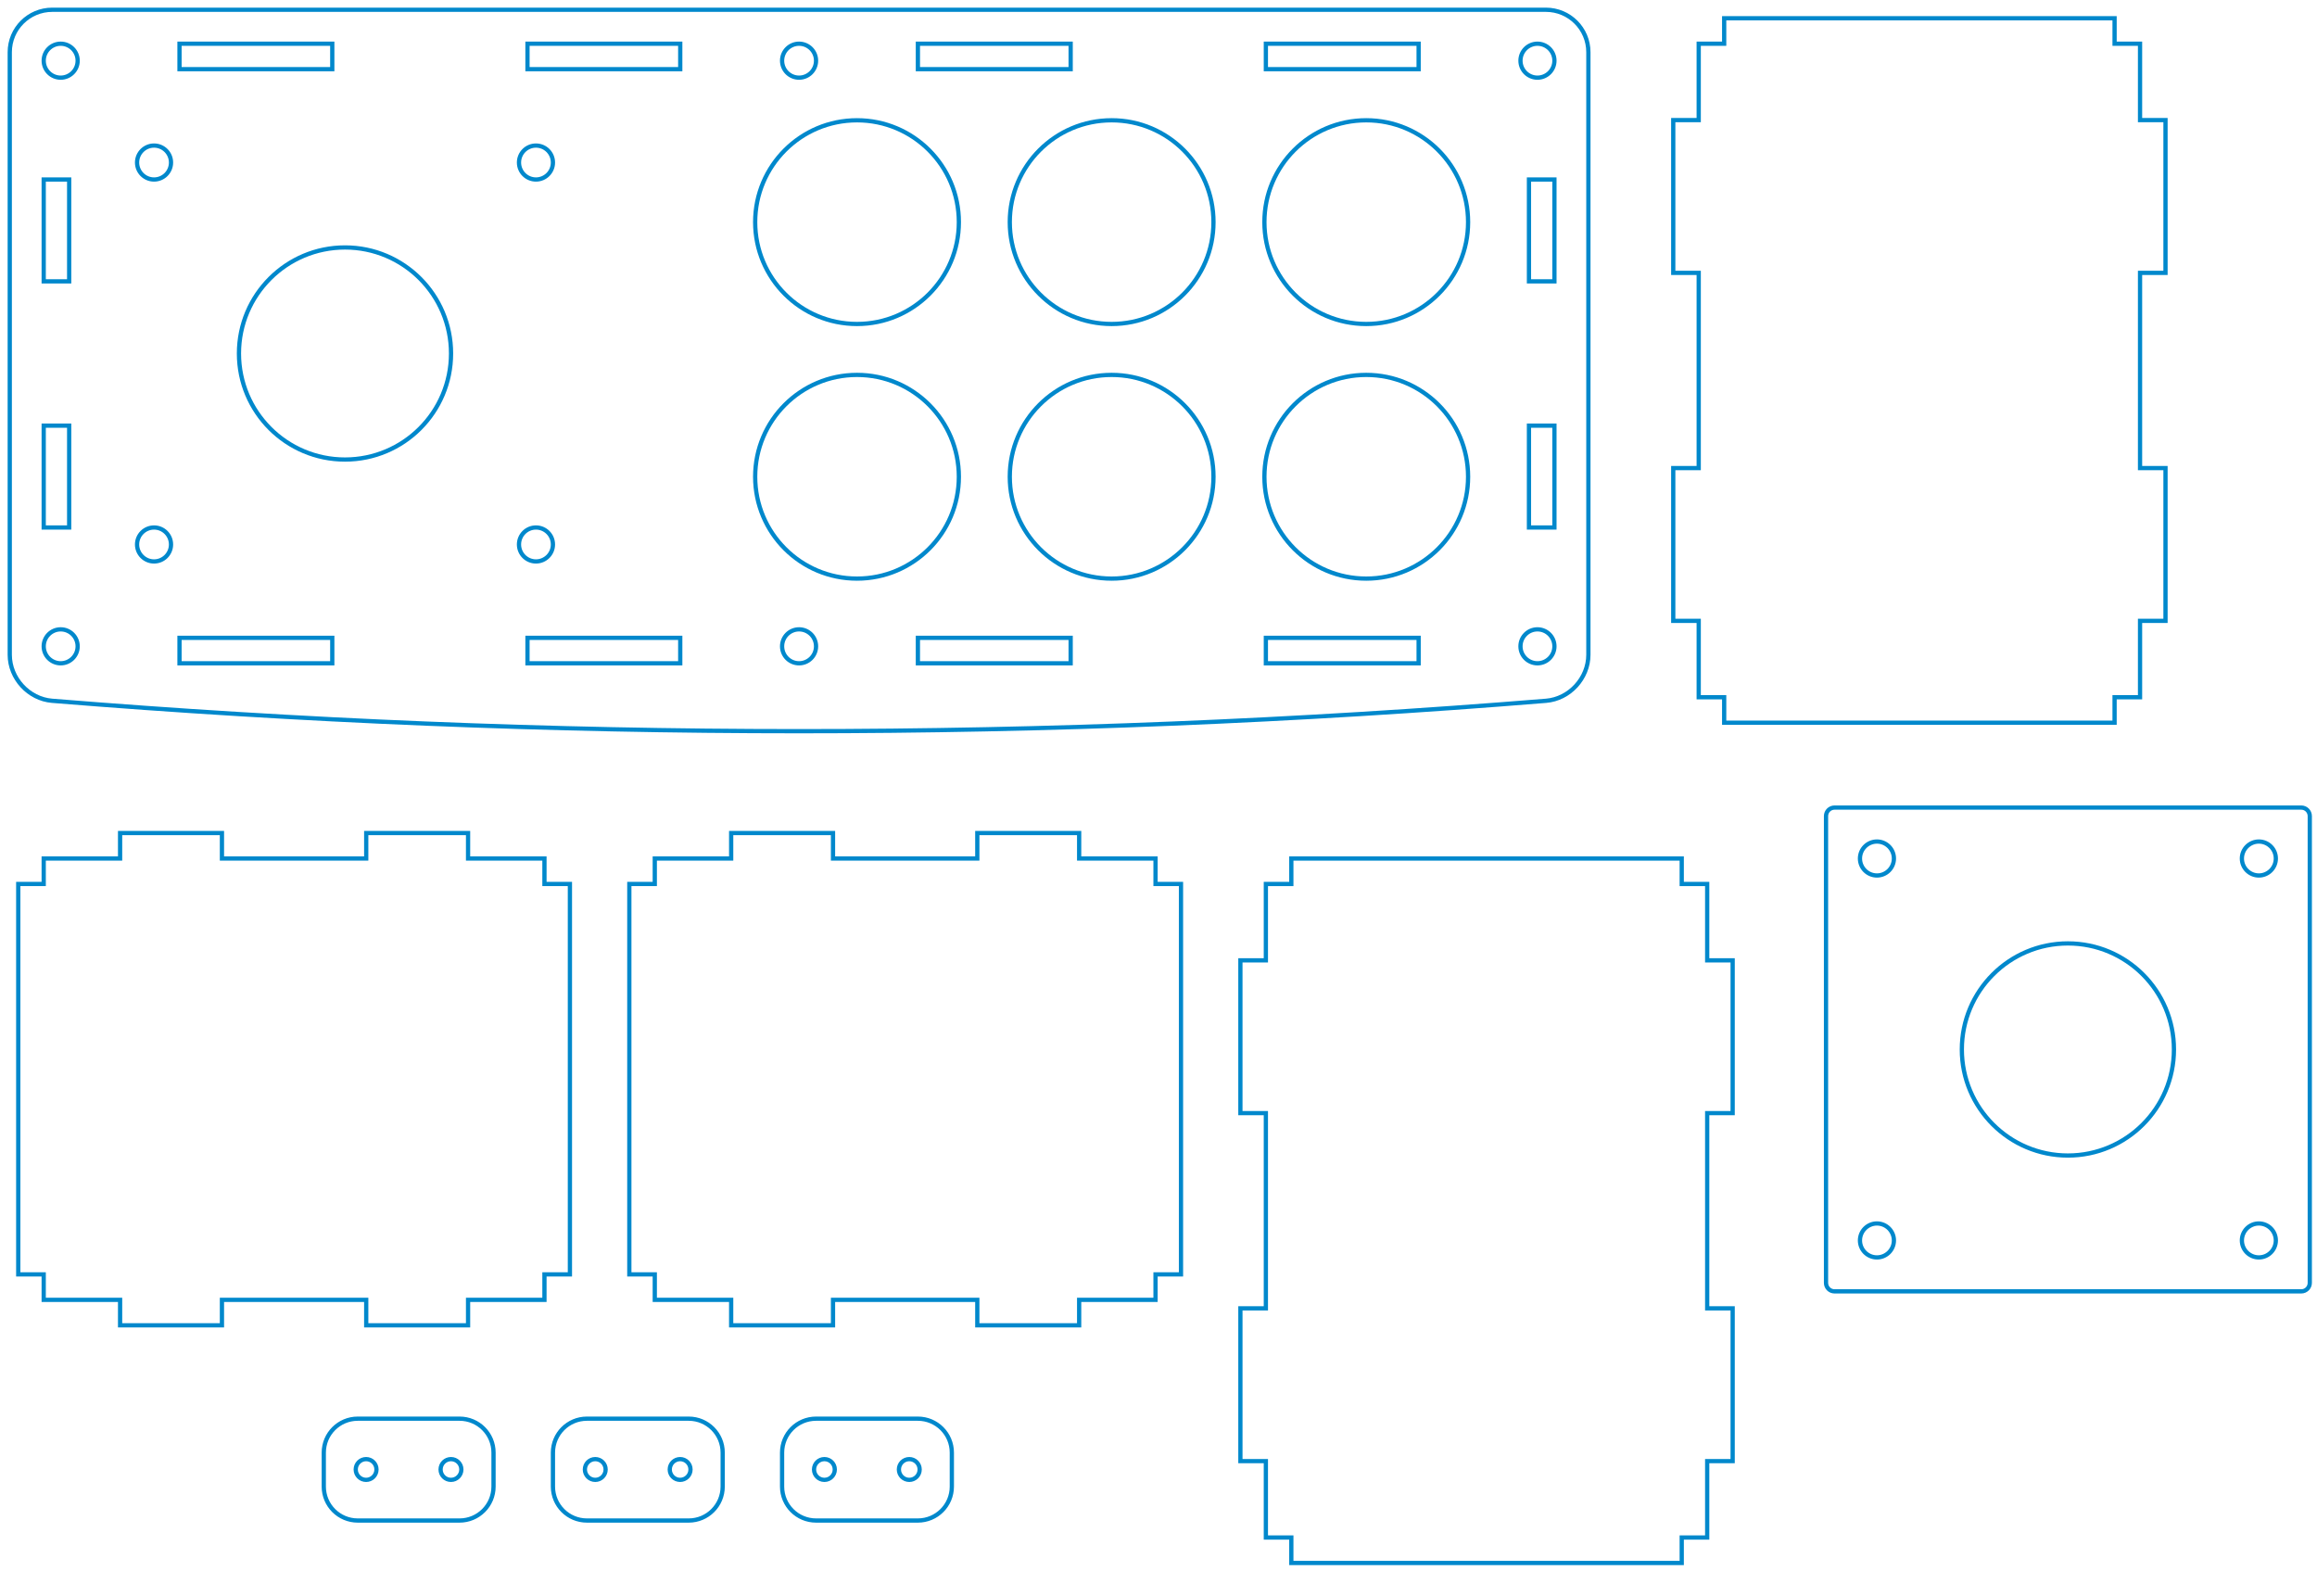
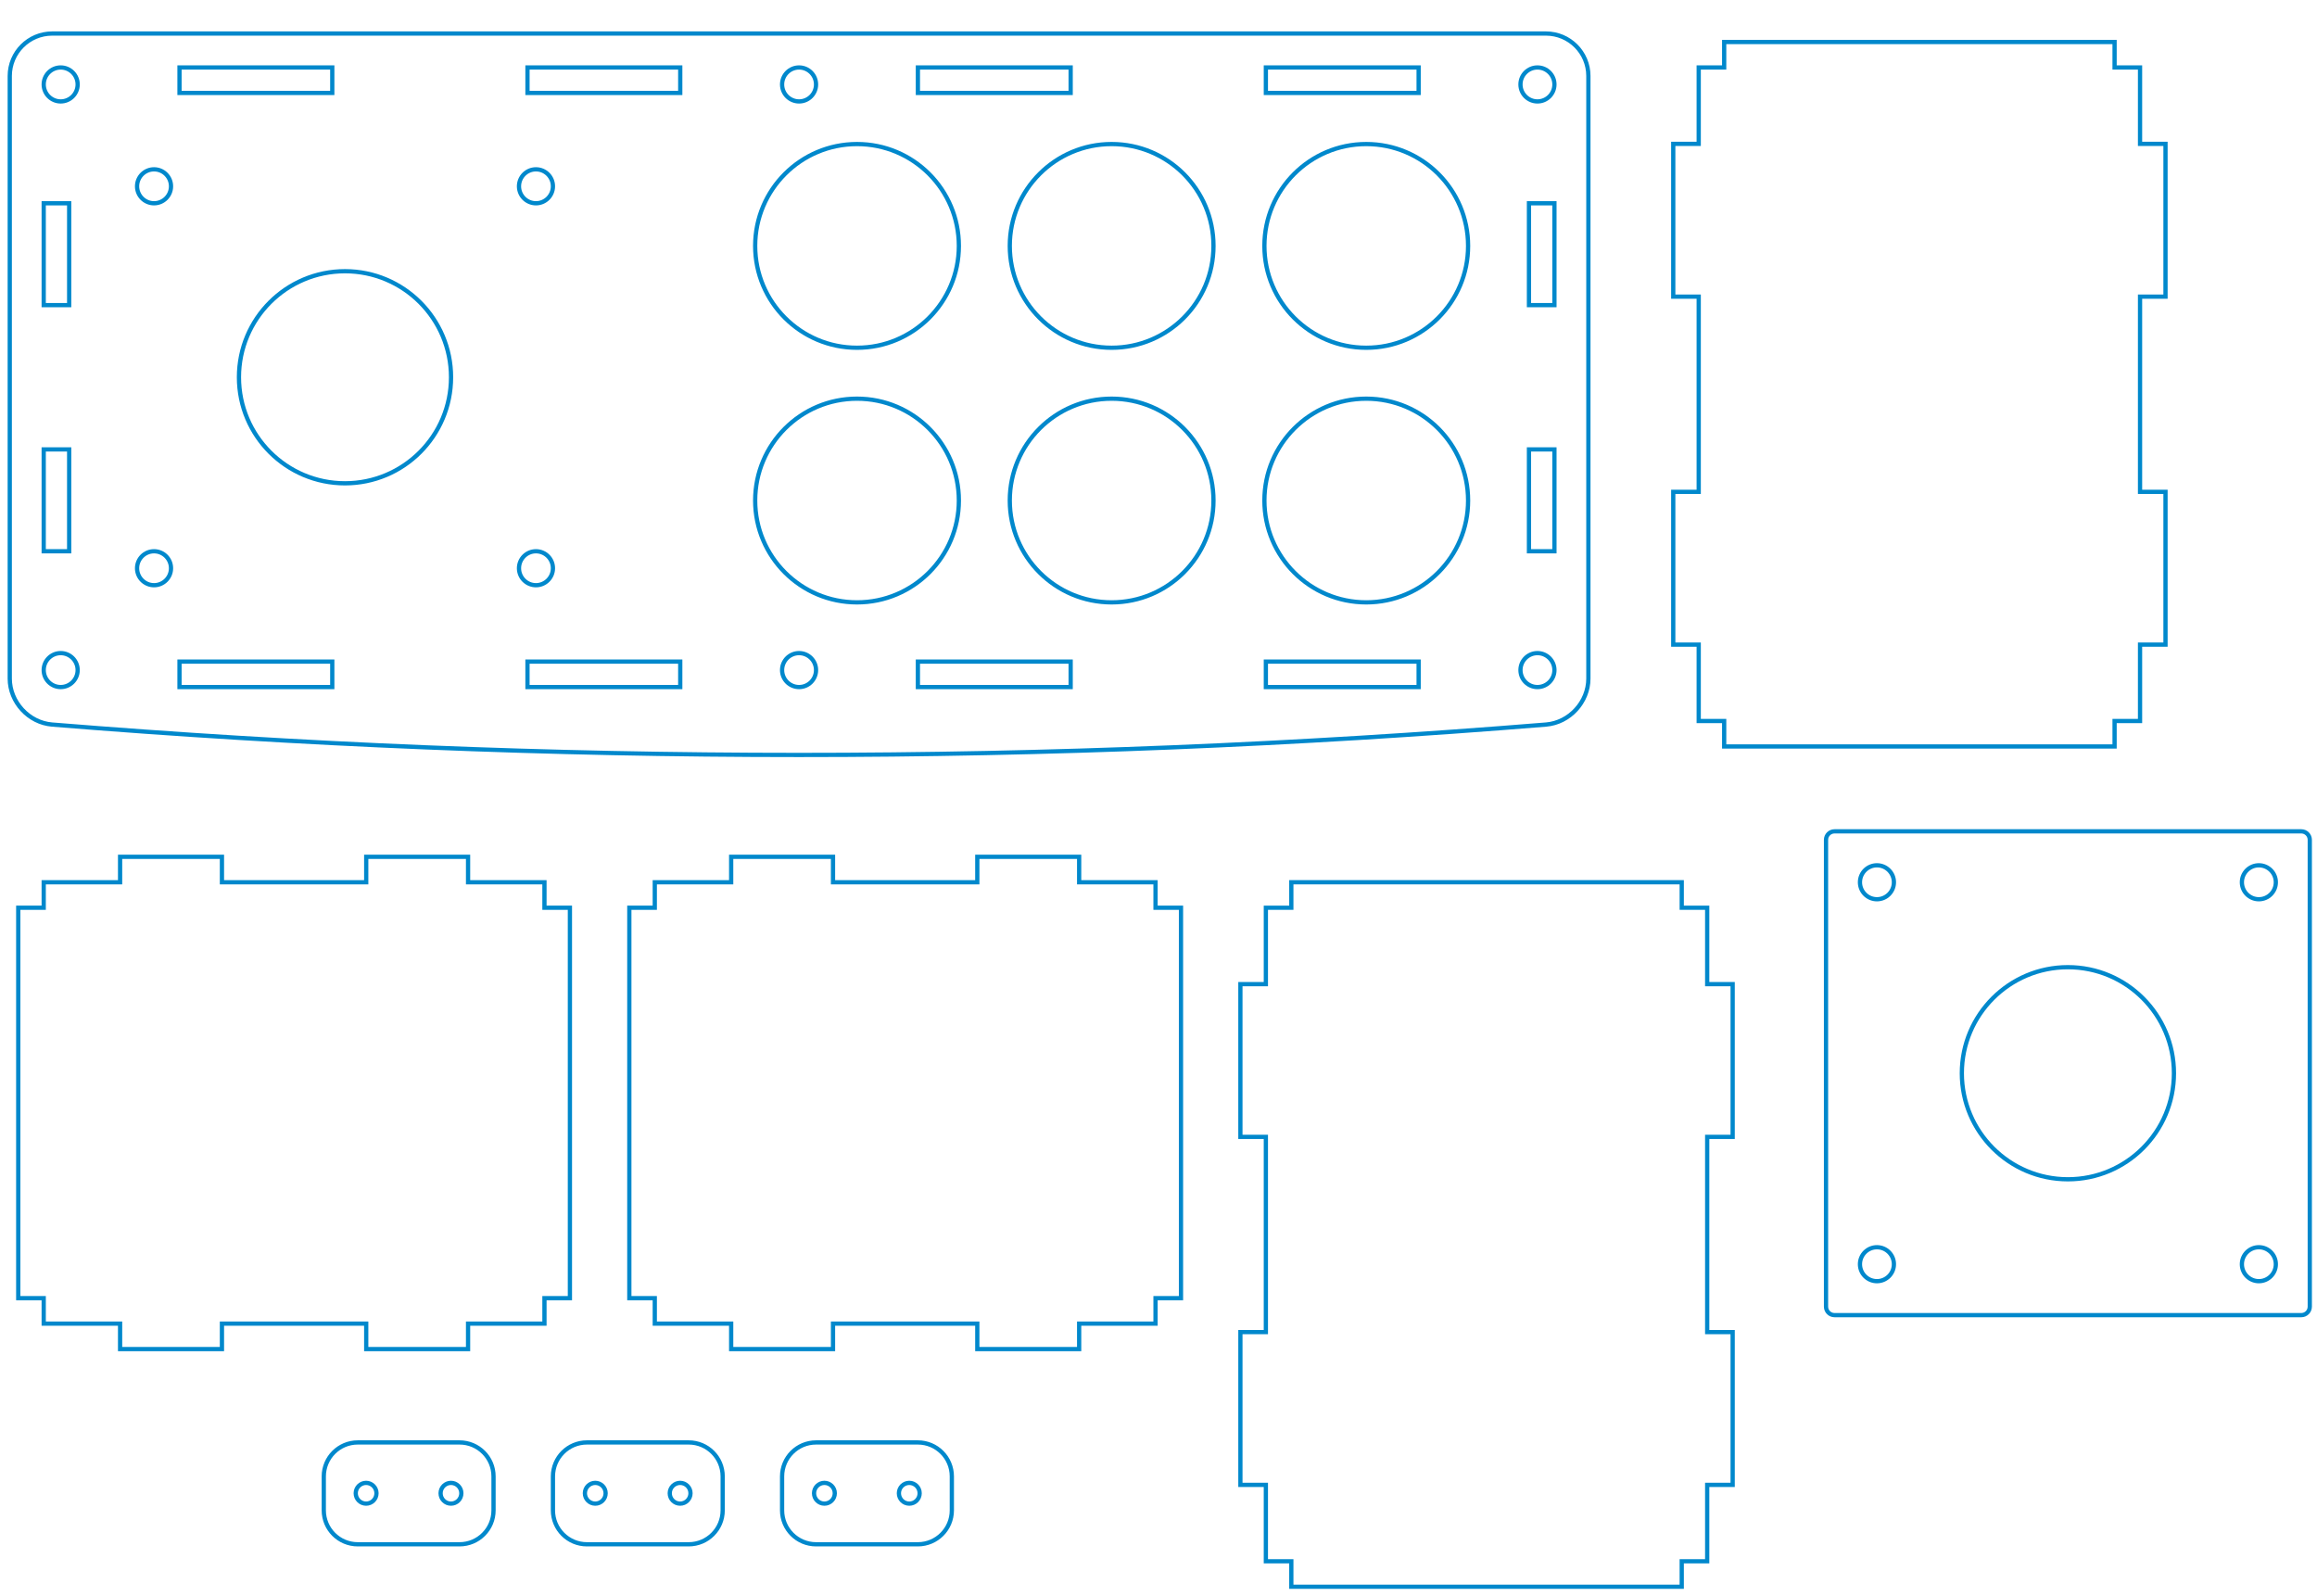
<svg xmlns="http://www.w3.org/2000/svg" xmlns:xlink="http://www.w3.org/1999/xlink" width="273mm" height="188mm" viewBox="0 0 273 188" version="1.1" id="svg94">
  <style id="style13677">
.measure-arrow
{
}
.measure-label
{

}
.measure-line
{
}</style>
  <defs id="defs91">
-     <color-profile name="Best-RGB" xlink:href="file:///usr/share/color/icc/colord/BestRGB.icc" id="color-profile1198" />
+     <color-profile name="Best-RGB" xlink:href="file:///usr/share/color/icc/colord/BestRGB.icc" id="color-profile1170" />
  </defs>
  <g id="layer1" style="display:inline">
-     <g id="g1248">
+     <g id="g1248" transform="translate(0,2.8)">
      <path id="path23715-2-9-2-4" style="display:inline;fill:none;stroke:#0088cc;stroke-width:0.5" d="m 71.359,173.137 a 1.223,1.223 0 0 1 -1.223,1.223 1.223,1.223 0 0 1 -1.223,-1.223 1.223,1.223 0 0 1 1.223,-1.223 1.223,1.223 0 0 1 1.223,1.223 z" />
      <path id="path23715-2-8-7-9-7" style="display:inline;fill:none;stroke:#0088cc;stroke-width:0.5" d="m 81.359,173.137 a 1.223,1.223 0 0 1 -1.223,1.223 1.223,1.223 0 0 1 -1.223,-1.223 1.223,1.223 0 0 1 1.223,-1.223 1.223,1.223 0 0 1 1.223,1.223 z" />
      <path id="rect6141-3-3-8" d="m 69.15,167.15 h 12 a 4,4 45 0 1 4,4 v 4 a 4,4 135 0 1 -4,4 H 69.15 a 4,4 45 0 1 -4,-4 v -4 a 4,4 135 0 1 4,-4 z" style="display:inline;fill:none;stroke:#0088cc;stroke-width:0.5;stroke-miterlimit:4;stroke-dasharray:none;stroke-opacity:1" />
      <path id="path23715-2-9-2-4-2" style="display:inline;fill:none;stroke:#0088cc;stroke-width:0.5" d="m 98.359,173.137 a 1.223,1.223 0 0 1 -1.223,1.223 1.223,1.223 0 0 1 -1.223,-1.223 1.223,1.223 0 0 1 1.223,-1.223 1.223,1.223 0 0 1 1.223,1.223 z" />
      <path id="path23715-2-8-7-9-7-6" style="display:inline;fill:none;stroke:#0088cc;stroke-width:0.5" d="m 108.359,173.137 a 1.223,1.223 0 0 1 -1.223,1.223 1.223,1.223 0 0 1 -1.223,-1.223 1.223,1.223 0 0 1 1.223,-1.223 1.223,1.223 0 0 1 1.223,1.223 z" />
      <path id="rect6141-3-3-8-6" d="M 96.15,167.15 H 108.15 a 4,4 45 0 1 4,4 v 4 a 4,4 135 0 1 -4,4 H 96.15 a 4,4 45 0 1 -4,-4 v -4 a 4,4 135 0 1 4,-4 z" style="display:inline;fill:none;stroke:#0088cc;stroke-width:0.5;stroke-miterlimit:4;stroke-dasharray:none;stroke-opacity:1" />
      <path id="path23715-2-9-2-4-7" style="display:inline;fill:none;stroke:#0088cc;stroke-width:0.5" d="m 44.359,173.137 a 1.223,1.223 0 0 1 -1.223,1.223 1.223,1.223 0 0 1 -1.223,-1.223 1.223,1.223 0 0 1 1.223,-1.223 1.223,1.223 0 0 1 1.223,1.223 z" />
      <path id="path23715-2-8-7-9-7-5" style="display:inline;fill:none;stroke:#0088cc;stroke-width:0.5" d="m 54.359,173.137 a 1.223,1.223 0 0 1 -1.223,1.223 1.223,1.223 0 0 1 -1.223,-1.223 1.223,1.223 0 0 1 1.223,-1.223 1.223,1.223 0 0 1 1.223,1.223 z" />
      <path id="rect6141-3-3-8-3" d="m 42.15,167.15 h 12 a 4,4 45 0 1 4,4 v 4 a 4,4 135 0 1 -4,4 H 42.15 a 4,4 45 0 1 -4,-4 v -4 a 4,4 135 0 1 4,-4 z" style="display:inline;fill:none;stroke:#0088cc;stroke-width:0.5;stroke-miterlimit:4;stroke-dasharray:none;stroke-opacity:1" />
      <path id="path13164-7-8-8-4-3-5-3-3-6-9" style="display:inline;fill:none;stroke:#0088cc;stroke-width:0.5;stroke-linecap:square;stroke-linejoin:miter;stroke-miterlimit:4;stroke-dasharray:none;stroke-dashoffset:0;stroke-opacity:1" d="M 55.15,156.15 V 153.15 h 9 v -3 h 3 v -46 h -3 v -3 h -9 v -3 h -12 v 3 h -17 v -3 h -12 v 3 H 5.15 v 3 h -3 v 46 h 3 v 3 h 9 l -8e-5,3 12,8e-5 V 153.15 h 17 v 3 z">
        </path>
      <path id="path13164-7-8-8-4-3-5-3-3-6-9-3" style="display:inline;fill:none;stroke:#0088cc;stroke-width:0.5;stroke-linecap:square;stroke-linejoin:miter;stroke-miterlimit:4;stroke-dasharray:none;stroke-dashoffset:0;stroke-opacity:1" d="m 127.15,156.15 v -3 h 9 v -3 h 3 v -46 h -3 v -3 h -9 v -3 h -12 v 3 h -17 v -3 h -12 v 3 h -9 v 3 h -3 v 46 h 3 v 3 H 86.15 v 3 h 12 v -3 h 17 v 3 z">
        </path>
      <path id="path13164-7-8-8-4-3-5-3-3-6-9-3-7" style="display:inline;fill:none;stroke:#0088cc;stroke-width:0.5;stroke-linecap:square;stroke-linejoin:miter;stroke-miterlimit:4;stroke-dasharray:none;stroke-dashoffset:0;stroke-opacity:1" d="m 146.15,172.15 h 3 l -1e-5,9 h 3 v 3 h 46 v -3 h 3 v -9 h 3 v -18 h -3 l -1e-5,-23 h 3 v -18 h -3 l 1e-5,-9 h -3 v -3 h -46 v 3 h -3 v 9 l -3,-8e-5 -8e-5,18 H 149.15 l 1e-5,23 h -3 z">
        </path>
      <path id="path13164-7-8-8-4-3-5-3-3-6-9-3-7-3" style="display:inline;fill:none;stroke:#0088cc;stroke-width:0.5;stroke-linecap:square;stroke-linejoin:miter;stroke-miterlimit:4;stroke-dasharray:none;stroke-dashoffset:0;stroke-opacity:1" d="m 197.15,73.15 h 3 l -1e-5,9 h 3 v 3 h 46 v -3 h 3 V 73.15 h 3 v -18 h -3 l -1e-5,-23 h 3 v -18 h -3 l 1e-5,-9 h -3 v -3 h -46 v 3 h -3 V 14.15 l -3,-8e-5 -8e-5,18 H 200.15 l 1e-5,23 h -3 z">
        </path>
      <path id="path7169-5-5" style="display:inline;fill:none;stroke:#0088cc;stroke-width:0.5;stroke-miterlimit:4;stroke-dasharray:none;stroke-opacity:1;paint-order:stroke fill markers" d="m 256.144,123.65 a 12.495,12.495 0 0 1 -12.495,12.495 12.495,12.495 0 0 1 -12.495,-12.495 12.495,12.495 0 0 1 12.495,-12.495 12.495,12.495 0 0 1 12.495,12.495 z" />
      <path id="path2413-2-4" style="display:inline;fill:none;stroke:#0088cc;stroke-width:0.5;stroke-miterlimit:4;stroke-dasharray:none;stroke-opacity:1;paint-order:stroke fill markers" d="m 223.15,101.15 a 2,2 0 0 1 -2,2 2,2 0 0 1 -2,-2 2,2 0 0 1 2,-2 2,2 0 0 1 2,2 z" />
      <path id="path2413-4-5-1" style="display:inline;fill:none;stroke:#0088cc;stroke-width:0.5;stroke-miterlimit:4;stroke-dasharray:none;stroke-opacity:1;paint-order:stroke fill markers" d="m 268.15,101.15 a 2,2 0 0 1 -2,2 2,2 0 0 1 -2,-2 2,2 0 0 1 2,-2 2,2 0 0 1 2,2 z" />
      <path id="path2413-6-4-3" style="display:inline;fill:none;stroke:#0088cc;stroke-width:0.5;stroke-miterlimit:4;stroke-dasharray:none;stroke-opacity:1;paint-order:stroke fill markers" d="m 268.15,146.15 a 2,2 0 0 1 -2,2 2,2 0 0 1 -2,-2 2,2 0 0 1 2,-2 2,2 0 0 1 2,2 z" />
      <path id="path2413-46-7-3" style="display:inline;fill:none;stroke:#0088cc;stroke-width:0.5;stroke-miterlimit:4;stroke-dasharray:none;stroke-opacity:1;paint-order:stroke fill markers" d="m 223.15,146.15 a 2,2 0 0 1 -2,2 2,2 0 0 1 -2,-2 2,2 0 0 1 2,-2 2,2 0 0 1 2,2 z" />
-       <path id="rect4088-2" d="m 216.15,95.15 h 55 a 1,1 45 0 1 1,1 V 151.15 a 1,1 135 0 1 -1,1 l -55,0 a 1,1 45 0 1 -1,-1 l 0,-55 a 1,1 135 0 1 1,-1 z" style="display:inline;fill:none;fill-opacity:0.49;stroke:#0088cc;stroke-width:0.5;stroke-linecap:square;stroke-miterlimit:4;stroke-dasharray:none;stroke-opacity:1;paint-order:stroke fill markers" />
+       <path id="rect4088-2" d="m 216.15,95.15 h 55 a 1,1 45 0 1 1,1 V 151.15 a 1,1 135 0 1 -1,1 h -55 a 1,1 45 0 1 -1,-1 V 96.15 a 1,1 135 0 1 1,-1 z" style="display:inline;fill:none;fill-opacity:0.49;stroke:#0088cc;stroke-width:0.5;stroke-linecap:square;stroke-miterlimit:4;stroke-dasharray:none;stroke-opacity:1;paint-order:stroke fill markers" />
      <path id="path9721-82-78-47" style="display:inline;fill:none;stroke:#0088cc;stroke-width:0.5;stroke-linecap:square;stroke-miterlimit:4;stroke-dasharray:none;stroke-opacity:1;paint-order:stroke fill markers" d="m 112.978,26.172 a 12,12 0 0 1 -12,12 12,12 0 0 1 -12,-12 12,12 0 0 1 12,-12 12,12 0 0 1 12,12 z" />
      <path id="path9721-82-7-6-8" style="display:inline;fill:none;stroke:#0088cc;stroke-width:0.5;stroke-linecap:square;stroke-miterlimit:4;stroke-dasharray:none;stroke-opacity:1;paint-order:stroke fill markers" d="m 142.978,26.172 a 12,12 0 0 1 -12,12 12,12 0 0 1 -12,-12 12,12 0 0 1 12,-12 12,12 0 0 1 12,12 z" />
      <path id="path9721-82-7-6-4-4" style="display:inline;fill:none;stroke:#0088cc;stroke-width:0.5;stroke-linecap:square;stroke-miterlimit:4;stroke-dasharray:none;stroke-opacity:1;paint-order:stroke fill markers" d="m 172.978,26.172 a 12,12 0 0 1 -12,12 12,12 0 0 1 -12,-12 12,12 0 0 1 12,-12 12,12 0 0 1 12,12 z" />
      <path id="path9721-82-78-4-5" style="display:inline;fill:none;stroke:#0088cc;stroke-width:0.5;stroke-linecap:square;stroke-miterlimit:4;stroke-dasharray:none;stroke-opacity:1;paint-order:stroke fill markers" d="m 112.978,56.172 a 12,12 0 0 1 -12,12 12,12 0 0 1 -12,-12 12,12 0 0 1 12,-12 12,12 0 0 1 12,12 z" />
      <path id="path9721-82-7-6-3-0" style="display:inline;fill:none;stroke:#0088cc;stroke-width:0.5;stroke-linecap:square;stroke-miterlimit:4;stroke-dasharray:none;stroke-opacity:1;paint-order:stroke fill markers" d="m 142.978,56.172 a 12,12 0 0 1 -12,12 12,12 0 0 1 -12,-12 12,12 0 0 1 12,-12 12,12 0 0 1 12,12 z" />
      <path id="path9721-82-7-6-4-1-3" style="display:inline;fill:none;stroke:#0088cc;stroke-width:0.5;stroke-linecap:square;stroke-miterlimit:4;stroke-dasharray:none;stroke-opacity:1;paint-order:stroke fill markers" d="m 172.978,56.172 a 12,12 0 0 1 -12,12 12,12 0 0 1 -12,-12 12,12 0 0 1 12,-12 12,12 0 0 1 12,12 z" />
      <path style="display:inline;fill:none;stroke:#0088cc;stroke-width:0.5;stroke-linecap:square;stroke-linejoin:miter;stroke-miterlimit:4;stroke-dasharray:none;stroke-dashoffset:0;stroke-opacity:1;paint-order:stroke fill markers" d="m 21.15,5.15 h 18 v 3 h -18 z" id="path1926-6" />
      <path style="display:inline;fill:none;stroke:#0088cc;stroke-width:0.5;stroke-linecap:square;stroke-linejoin:miter;stroke-miterlimit:4;stroke-dasharray:none;stroke-dashoffset:0;stroke-opacity:1;paint-order:stroke fill markers" d="m 62.15,5.15 h 18 v 3 h -18 z" id="path1926-92-1" />
      <path style="display:inline;fill:none;stroke:#0088cc;stroke-width:0.5;stroke-linecap:square;stroke-linejoin:miter;stroke-miterlimit:4;stroke-dasharray:none;stroke-dashoffset:0;stroke-opacity:1;paint-order:stroke fill markers" d="m 108.15,5.15 h 18 v 3 h -18 z" id="path1926-9-64-0" />
      <path style="display:inline;fill:none;stroke:#0088cc;stroke-width:0.5;stroke-linecap:square;stroke-linejoin:miter;stroke-miterlimit:4;stroke-dasharray:none;stroke-dashoffset:0;stroke-opacity:1;paint-order:stroke fill markers" d="m 5.15,21.15 v 12 h 3 v -12 z" id="path3415-63" />
      <path id="path1604-2" style="display:inline;fill:none;stroke:#0088cc;stroke-width:0.5;stroke-linecap:square;stroke-miterlimit:4;stroke-dasharray:none;stroke-opacity:1;paint-order:stroke fill markers" d="m 9.15,7.15 a 2,2 0 0 1 -2,2 2,2 0 0 1 -2,-2 2,2 0 0 1 2,-2 2,2 0 0 1 2,2 z" />
      <path style="display:inline;fill:none;stroke:#0088cc;stroke-width:0.5;stroke-linecap:square;stroke-linejoin:miter;stroke-miterlimit:4;stroke-dasharray:none;stroke-dashoffset:0;stroke-opacity:1;paint-order:stroke fill markers" d="m 167.15,5.15 h -18 v 3 h 18 z" id="path1926-3-0" />
      <path style="display:inline;fill:none;stroke:#0088cc;stroke-width:0.5;stroke-linecap:square;stroke-linejoin:miter;stroke-miterlimit:4;stroke-dasharray:none;stroke-dashoffset:0;stroke-opacity:1;paint-order:stroke fill markers" d="m 183.15,21.15 v 12 h -3 v -12 z" id="path3415-6-6" />
      <path id="path1604-7-1" style="display:inline;fill:none;stroke:#0088cc;stroke-width:0.5;stroke-linecap:square;stroke-miterlimit:4;stroke-dasharray:none;stroke-opacity:1;paint-order:stroke fill markers" d="m 179.15,7.15 a 2,2 0 0 0 2,2 2,2 0 0 0 2,-2 2,2 0 0 0 -2,-2 2,2 0 0 0 -2,2 z" />
      <path id="path7429-5" style="display:inline;fill:none;stroke:#0088cc;stroke-width:0.5;stroke-miterlimit:4;stroke-dasharray:none;stroke-opacity:1" d="m 96.15,7.15 a 2,2 0 0 1 -2,2 2,2 0 0 1 -2,-2 2,2 0 0 1 2,-2 2,2 0 0 1 2,2 z" />
      <path style="display:inline;fill:none;stroke:#0088cc;stroke-width:0.5;stroke-linecap:square;stroke-linejoin:miter;stroke-miterlimit:4;stroke-dasharray:none;stroke-dashoffset:0;stroke-opacity:1;paint-order:stroke fill markers" d="m 21.15,78.15 h 18 v -3 h -18 z" id="path1926-5-54" />
      <path style="display:inline;fill:none;stroke:#0088cc;stroke-width:0.5;stroke-linecap:square;stroke-linejoin:miter;stroke-miterlimit:4;stroke-dasharray:none;stroke-dashoffset:0;stroke-opacity:1;paint-order:stroke fill markers" d="m 62.15,78.15 h 18 v -3 h -18 z" id="path1926-92-3-7" />
      <path style="display:inline;fill:none;stroke:#0088cc;stroke-width:0.5;stroke-linecap:square;stroke-linejoin:miter;stroke-miterlimit:4;stroke-dasharray:none;stroke-dashoffset:0;stroke-opacity:1;paint-order:stroke fill markers" d="m 108.15,78.15 h 18 v -3 h -18 z" id="path1926-9-64-5-6" />
      <path style="display:inline;fill:none;stroke:#0088cc;stroke-width:0.5;stroke-linecap:square;stroke-linejoin:miter;stroke-miterlimit:4;stroke-dasharray:none;stroke-dashoffset:0;stroke-opacity:1;paint-order:stroke fill markers" d="M 5.15,62.15 V 50.15 h 3 v 12 z" id="path3415-62-5" />
      <path id="path1604-9-6" style="display:inline;fill:none;stroke:#0088cc;stroke-width:0.5;stroke-linecap:square;stroke-miterlimit:4;stroke-dasharray:none;stroke-opacity:1;paint-order:stroke fill markers" d="m 9.15,76.15 a 2,2 0 0 0 -2,-2 2,2 0 0 0 -2,2 2,2 0 0 0 2,2 2,2 0 0 0 2,-2 z" />
      <path style="display:inline;fill:none;stroke:#0088cc;stroke-width:0.5;stroke-linecap:square;stroke-linejoin:miter;stroke-miterlimit:4;stroke-dasharray:none;stroke-dashoffset:0;stroke-opacity:1;paint-order:stroke fill markers" d="m 167.15,78.15 h -18 v -3 h 18 z" id="path1926-3-1-9" />
      <path style="display:inline;fill:none;stroke:#0088cc;stroke-width:0.5;stroke-linecap:square;stroke-linejoin:miter;stroke-miterlimit:4;stroke-dasharray:none;stroke-dashoffset:0;stroke-opacity:1;paint-order:stroke fill markers" d="M 183.15,62.15 V 50.15 h -3 v 12 z" id="path3415-6-27-3" />
      <path id="path1604-7-0-7" style="display:inline;fill:none;stroke:#0088cc;stroke-width:0.5;stroke-linecap:square;stroke-miterlimit:4;stroke-dasharray:none;stroke-opacity:1;paint-order:stroke fill markers" d="m 179.15,76.15 a 2,2 0 0 1 2,-2 2,2 0 0 1 2,2 2,2 0 0 1 -2,2 2,2 0 0 1 -2,-2 z" />
      <path id="path7429-9-4" style="display:inline;fill:none;stroke:#0088cc;stroke-width:0.5;stroke-miterlimit:4;stroke-dasharray:none;stroke-opacity:1" d="m 96.15,76.15 a 2,2 0 0 0 -2,-2 2,2 0 0 0 -2,2 2,2 0 0 0 2,2 2,2 0 0 0 2,-2 z" />
      <path id="path7169-5" style="display:inline;fill:none;stroke:#0088cc;stroke-width:0.5;stroke-miterlimit:4;stroke-dasharray:none;stroke-opacity:1;paint-order:stroke fill markers" d="M 53.144,41.65 A 12.495,12.495 0 0 1 40.65,54.144 12.495,12.495 0 0 1 28.155,41.65 12.495,12.495 0 0 1 40.65,29.155 12.495,12.495 0 0 1 53.144,41.65 Z" />
      <path id="path2413-2" style="display:inline;fill:none;stroke:#0088cc;stroke-width:0.5;stroke-miterlimit:4;stroke-dasharray:none;stroke-opacity:1;paint-order:stroke fill markers" d="m 20.15,19.15 a 2,2 0 0 1 -2,2 2,2 0 0 1 -2,-2 2,2 0 0 1 2,-2 2,2 0 0 1 2,2 z" />
      <path id="path2413-4-5" style="display:inline;fill:none;stroke:#0088cc;stroke-width:0.5;stroke-miterlimit:4;stroke-dasharray:none;stroke-opacity:1;paint-order:stroke fill markers" d="m 65.15,19.15 a 2,2 0 0 1 -2,2 2,2 0 0 1 -2,-2 2,2 0 0 1 2,-2 2,2 0 0 1 2,2 z" />
      <path id="path2413-6-4" style="display:inline;fill:none;stroke:#0088cc;stroke-width:0.5;stroke-miterlimit:4;stroke-dasharray:none;stroke-opacity:1;paint-order:stroke fill markers" d="m 65.15,64.15 a 2,2 0 0 1 -2,2 2,2 0 0 1 -2,-2 2,2 0 0 1 2,-2 2,2 0 0 1 2,2 z" />
      <path id="path2413-46-7" style="display:inline;fill:none;stroke:#0088cc;stroke-width:0.5;stroke-miterlimit:4;stroke-dasharray:none;stroke-opacity:1;paint-order:stroke fill markers" d="m 20.15,64.15 a 2,2 0 0 1 -2,2 2,2 0 0 1 -2,-2 2,2 0 0 1 2,-2 2,2 0 0 1 2,2 z" />
-       <path id="rect205" style="fill:none;fill-opacity:1;stroke:#0088cc;stroke-width:0.5;stroke-miterlimit:4;stroke-dasharray:none;stroke-opacity:1" d="m 6.15,1.15 176,0 a 5,5 45 0 1 5,5 l 0,71 c 0,2.761 -2.23,5.193 -4.983,5.417 C 123.452,87.35 64.774,87.339 6.133,82.567 3.38,82.343 1.15,79.911 1.15,77.15 l 0,-71 a 5,5 135 0 1 5,-5 z" />
+       <path id="rect205" style="fill:none;fill-opacity:1;stroke:#0088cc;stroke-width:0.5;stroke-miterlimit:4;stroke-dasharray:none;stroke-opacity:1" d="m 6.15,1.15 h 176 a 5,5 45 0 1 5,5 v 71 c 0,2.761 -2.23,5.193 -4.983,5.417 C 123.452,87.35 64.774,87.339 6.133,82.567 3.38,82.343 1.15,79.911 1.15,77.15 v -71 a 5,5 135 0 1 5,-5 z" />
    </g>
  </g>
</svg>
